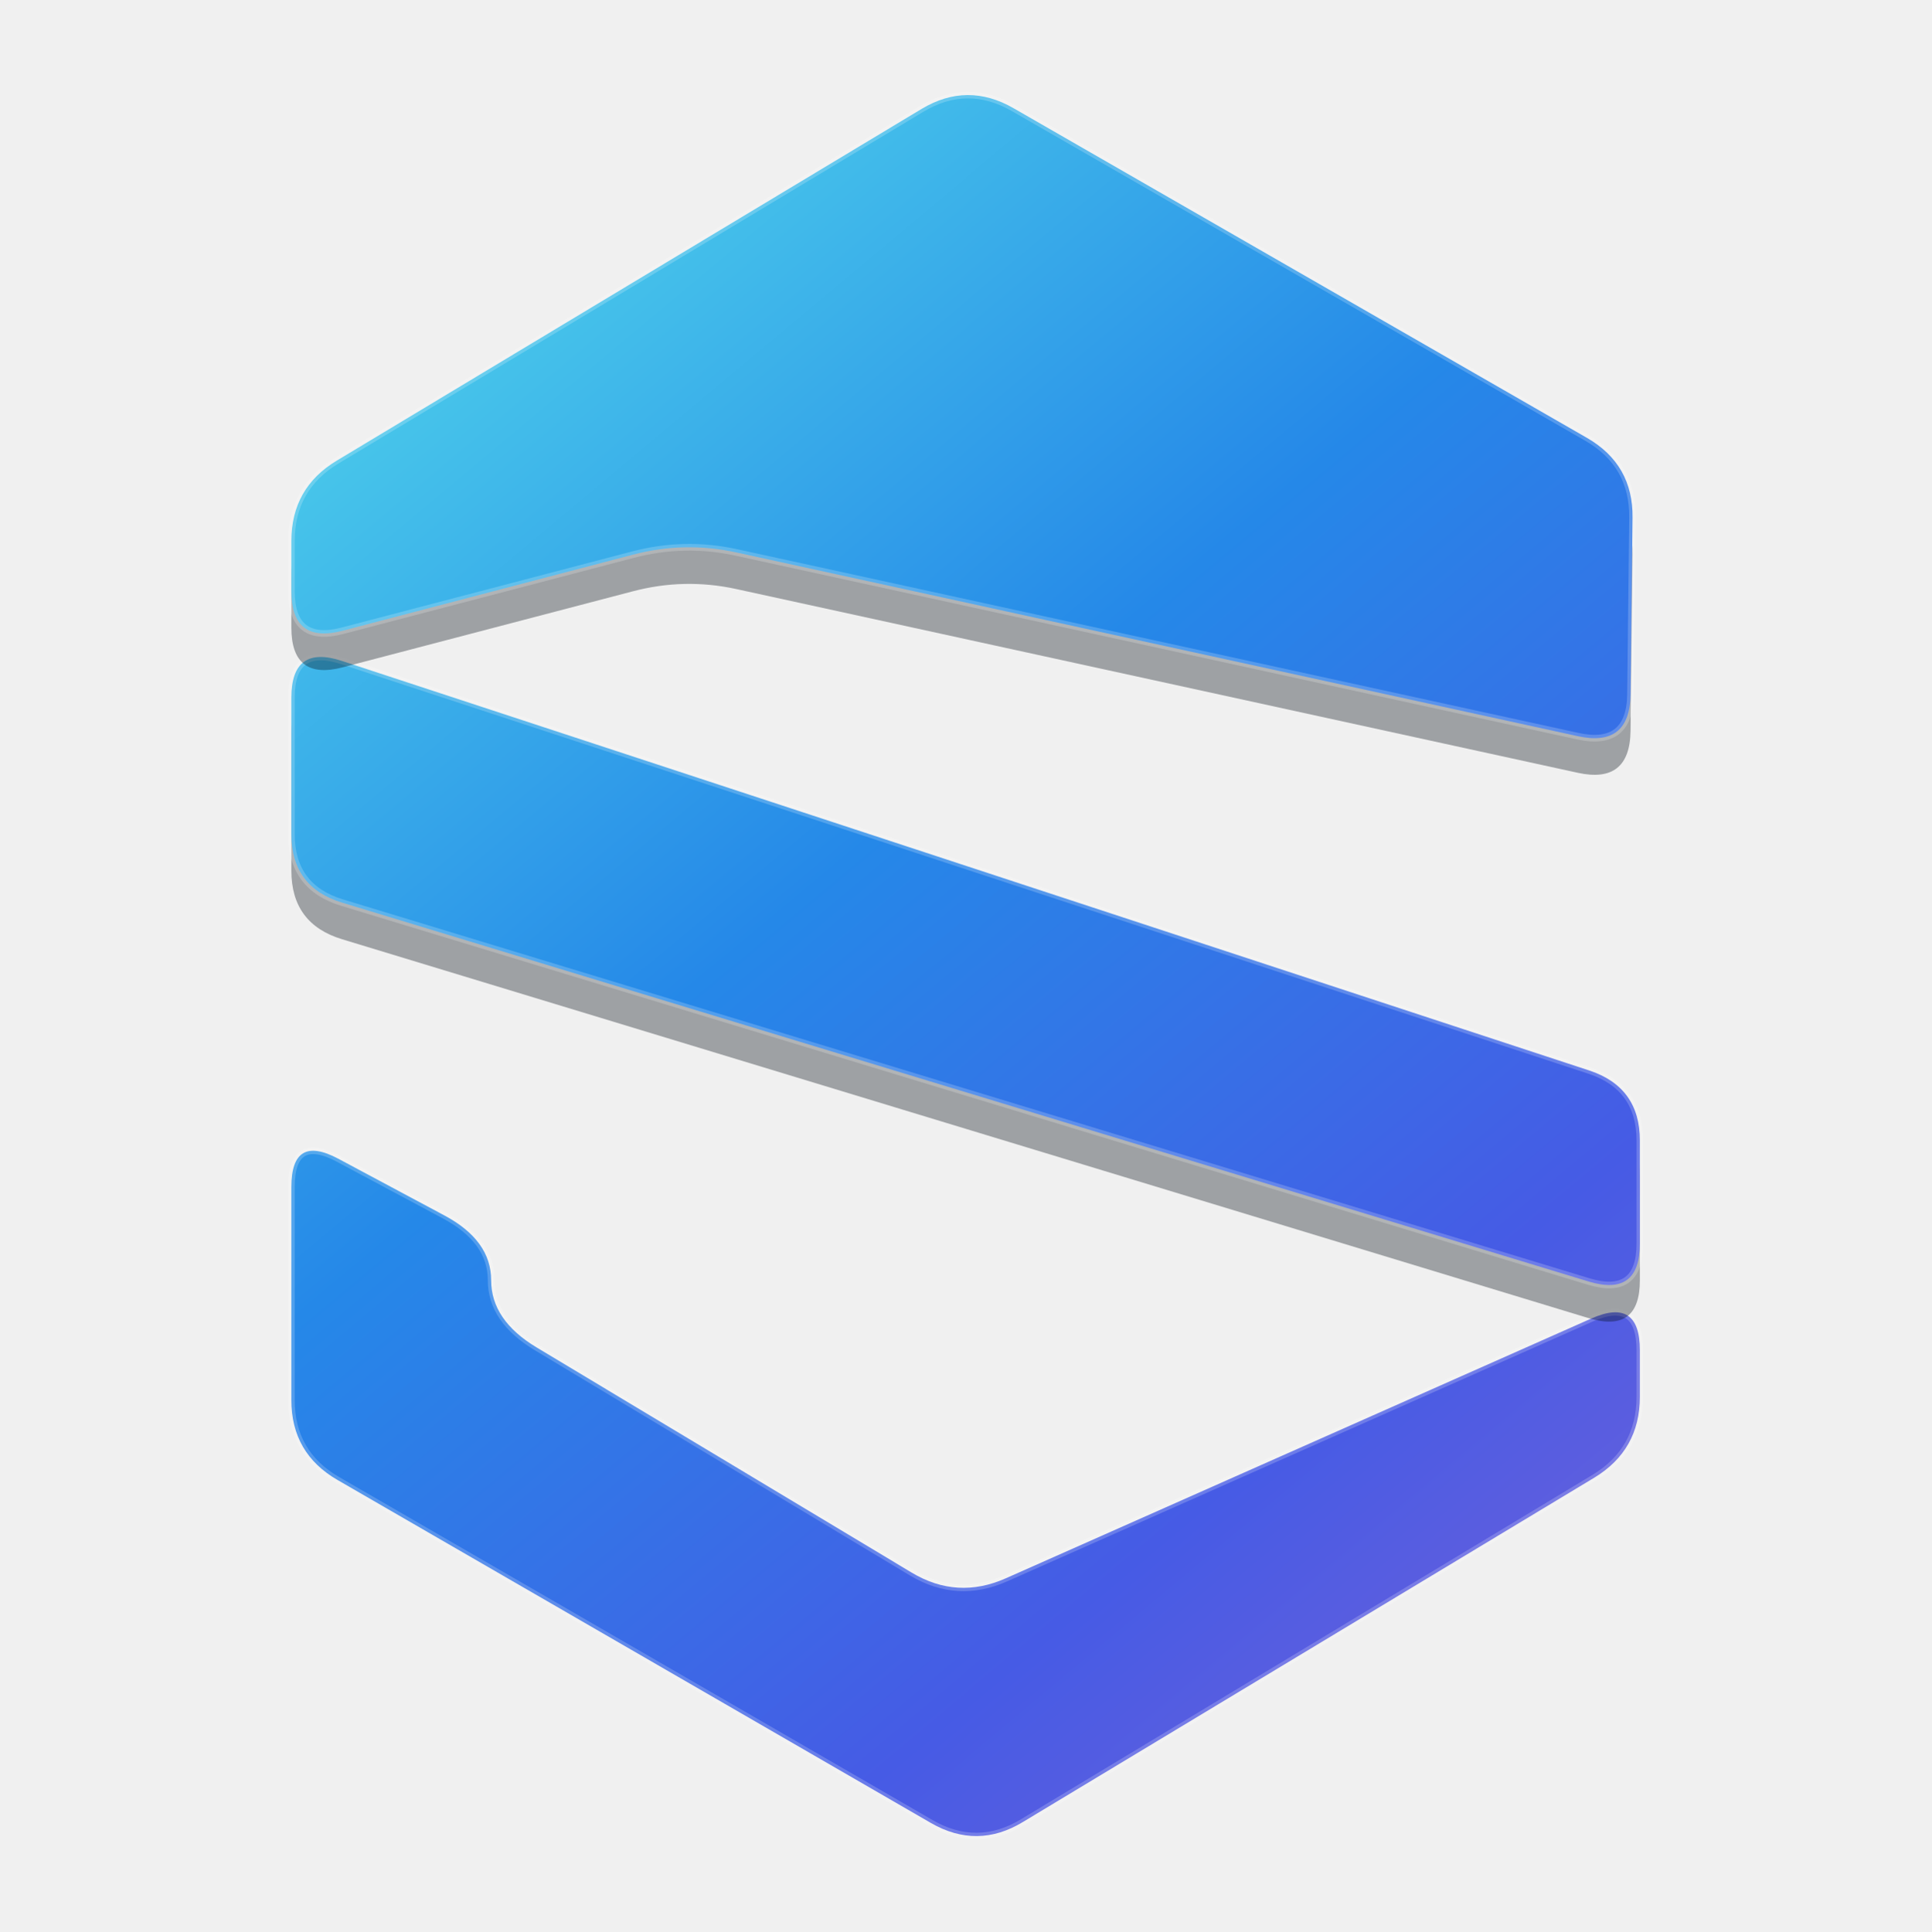
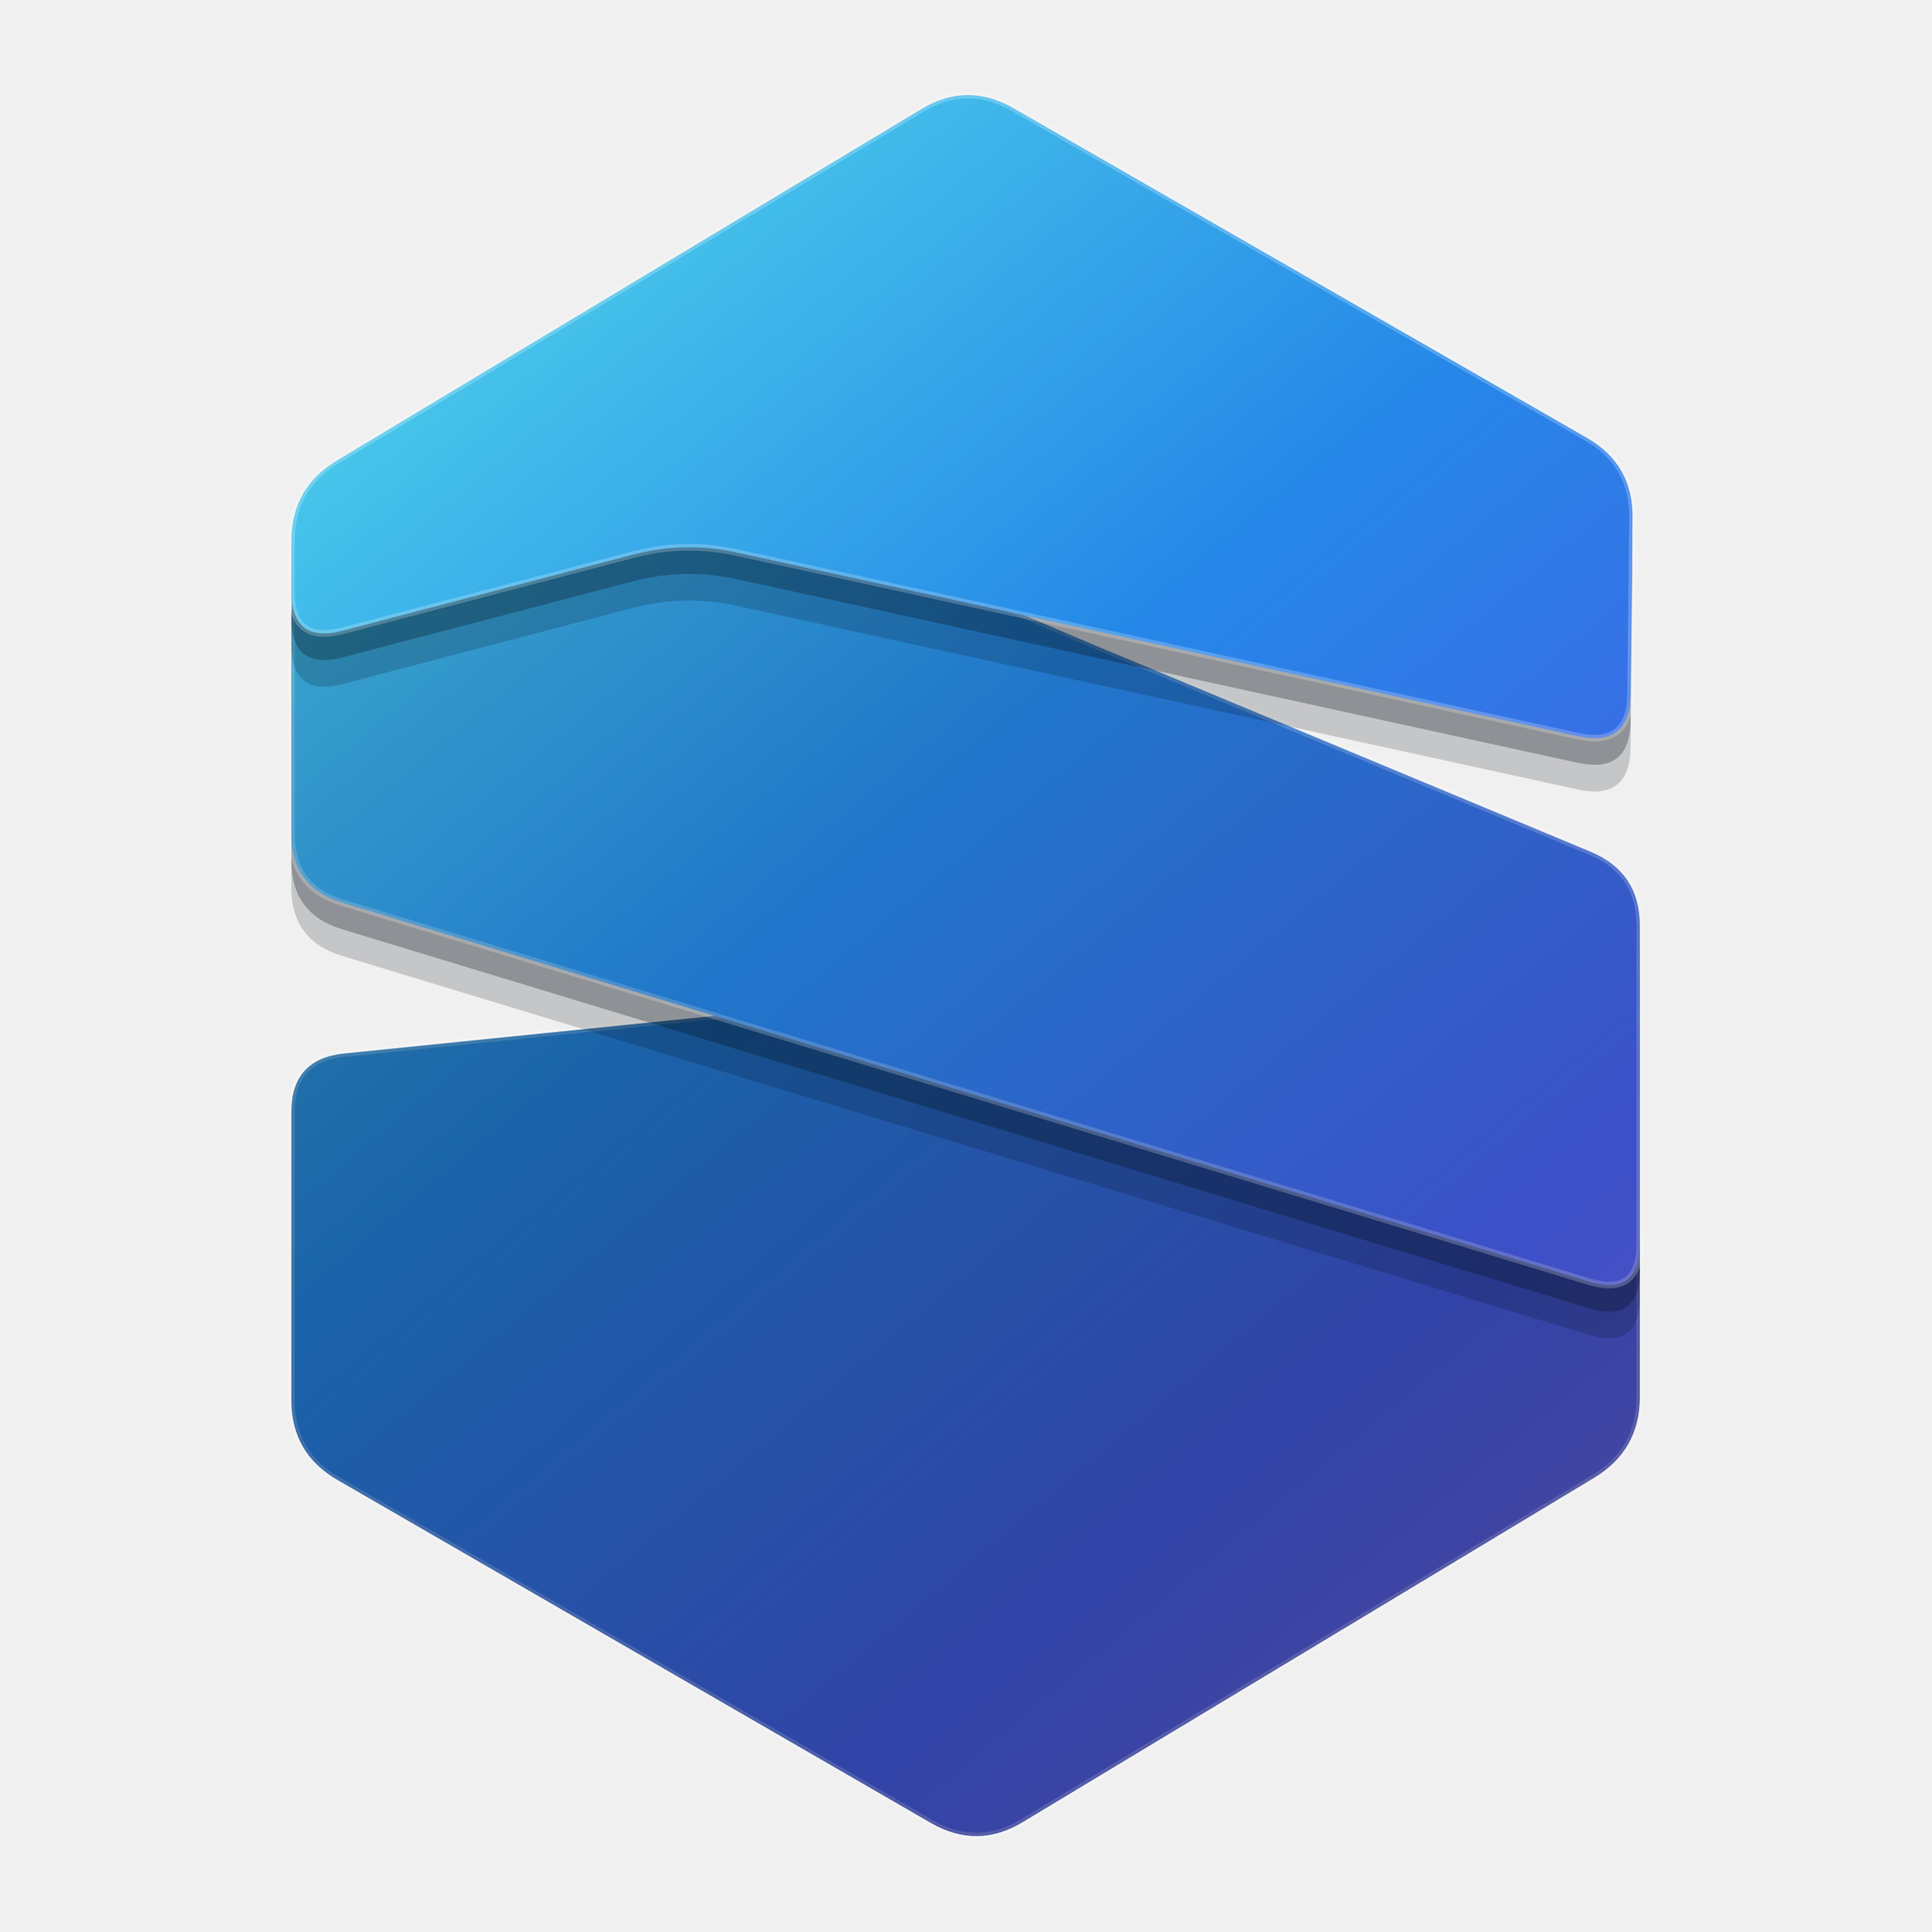
<svg xmlns="http://www.w3.org/2000/svg" viewBox="-15 0 580 580" role="img" aria-labelledby="title">
  <defs>
    <linearGradient id="sc-mark" x1="70" y1="50" x2="480" y2="540" gradientUnits="userSpaceOnUse">
      <stop offset="0" stop-color="#54DDEB" />
      <stop offset="0.42" stop-color="#2588E8" />
      <stop offset="0.76" stop-color="#465BE5" />
      <stop offset="1" stop-color="#7761D8" />
    </linearGradient>
  </defs>
-   <path d="M72.5 356.5 Q72.5 340.5 86.6 348 L118.4 365 Q132.5 372.5 132.5 384.5 L132.5 384.5 Q132.5 396.5 146.2 404.7 L258.8 472.3 Q272.5 480.5 287.1 474 L462.9 396 Q477.5 389.5 477.5 405.5 L477.5 419.5 Q477.5 435.5 463.8 443.8 L292.2 547.2 Q278.5 555.5 264.6 547.5 L86.4 444.5 Q72.5 436.5 72.5 420.5Z" fill="url(#sc-mark)" stroke="#FFFFFF" stroke-opacity="0.2" stroke-width="2" stroke-linejoin="round" />
-   <path d="M72.5 209.5 Q72.5 193.5 87.7 198.5 L462.3 321.5 Q477.5 326.5 477.5 342.5 L477.5 373.5 Q477.5 389.5 462.2 384.9 L87.8 271.1 Q72.5 266.5 72.5 250.5Z" fill="#020B14" fill-opacity="0.34" transform="translate(0 11)" />
-   <path d="M72.5 209.5 Q72.5 193.5 87.7 198.5 L462.3 321.5 Q477.5 326.5 477.5 342.5 L477.5 373.5 Q477.5 389.5 462.2 384.9 L87.8 271.1 Q72.5 266.5 72.5 250.5Z" fill="url(#sc-mark)" stroke="#FFFFFF" stroke-opacity="0.2" stroke-width="2" stroke-linejoin="round" />
-   <path d="M72.5 162.5 Q72.5 146.5 86.2 138.3 L261.8 32.7 Q275.5 24.5 289.4 32.5 L461.6 131.5 Q475.5 139.5 475.3 155.5 L474.7 208.5 Q474.5 224.5 458.9 221.1 L206.1 165.9 Q190.5 162.5 175 166.6 L88 189.4 Q72.5 193.5 72.5 177.5Z" fill="#020B14" fill-opacity="0.34" transform="translate(0 11)" />
-   <path d="M72.5 162.5 Q72.5 146.5 86.2 138.3 L261.8 32.7 Q275.5 24.5 289.4 32.5 L461.6 131.5 Q475.5 139.5 475.3 155.5 L474.7 208.5 Q474.5 224.5 458.9 221.1 L206.1 165.9 Q190.5 162.5 175 166.6 L88 189.4 Q72.5 193.5 72.5 177.5Z" fill="url(#sc-mark)" stroke="#FFFFFF" stroke-opacity="0.2" stroke-width="2" stroke-linejoin="round" />
+   <path d="M72.5 334 Q72.5 318 88.4 316.4 L234.1 301.6 Q250 300 265.5 303.9 L384.5 334.1 Q400 338 415.4 342.4 L462.1 355.6 Q477.5 360 477.5 376 L477.5 419.5 Q477.5 435.5 463.8 443.8 L292.2 547.2 Q278.5 555.5 264.6 547.5 L86.4 444.5 Q72.5 436.5 72.5 420.5Z" fill="url(#sc-mark)" stroke="#FFFFFF" stroke-opacity="0.22" stroke-width="2" stroke-linejoin="round" />
+   <path d="M72.5 334 Q72.5 318 88.4 316.4 L234.1 301.6 Q250 300 265.5 303.9 L384.5 334.1 Q400 338 415.4 342.4 L462.1 355.6 Q477.5 360 477.5 376 L477.5 419.5 Q477.5 435.5 463.8 443.8 L292.2 547.2 Q278.5 555.5 264.6 547.5 L86.4 444.5 Q72.5 436.5 72.5 420.5Z" fill="#020B14" fill-opacity="0.3" />
+   <path d="M72.5 186 Q72.5 170 88 166.1 L175 143.9 Q190.5 140 205.2 146.4 L285.3 181.6 Q300 188 314.8 194.2 L462.7 255.8 Q477.5 262 477.5 278 L477.5 373.5 Q477.5 389.5 462.2 384.9 L87.8 271.1 Q72.5 266.5 72.5 250.5Z" fill="#020B14" fill-opacity="0.28" transform="translate(0 8)" />
+   <path d="M72.5 186 Q72.5 170 88 166.1 L175 143.9 Q190.5 140 205.2 146.4 L285.3 181.6 Q300 188 314.8 194.2 L462.7 255.8 Q477.5 262 477.5 278 L477.5 373.5 Q477.5 389.5 462.2 384.9 L87.8 271.1 Q72.5 266.5 72.5 250.5Z" fill="#020B14" fill-opacity="0.18" transform="translate(0 16)" />
+   <path d="M72.5 186 Q72.5 170 88 166.1 L175 143.9 Q190.5 140 205.2 146.4 L285.3 181.6 Q300 188 314.8 194.2 L462.7 255.8 Q477.5 262 477.5 278 L477.5 373.5 Q477.5 389.5 462.2 384.9 L87.8 271.1 Q72.5 266.5 72.5 250.5Z" fill="url(#sc-mark)" stroke="#FFFFFF" stroke-opacity="0.22" stroke-width="2" stroke-linejoin="round" />
+   <path d="M72.5 186 Q72.5 170 88 166.1 L175 143.9 Q190.5 140 205.2 146.4 L285.3 181.6 Q300 188 314.8 194.2 L462.7 255.8 Q477.5 262 477.5 278 L477.5 373.5 Q477.5 389.5 462.2 384.9 L87.8 271.1 Q72.5 266.5 72.5 250.5Z" fill="#020B14" fill-opacity="0.14" />
+   <path d="M72.5 162.5 Q72.5 146.5 86.2 138.3 L261.8 32.7 Q275.5 24.5 289.4 32.5 L461.6 131.5 Q475.5 139.5 475.3 155.5 L474.7 208.5 Q474.5 224.5 458.9 221.1 L206.1 165.9 Q190.5 162.5 175 166.6 L88 189.4 Q72.5 193.5 72.5 177.5Z" fill="#020B14" fill-opacity="0.28" transform="translate(0 8)" />
+   <path d="M72.5 162.5 Q72.5 146.5 86.2 138.3 L261.8 32.7 Q275.5 24.5 289.4 32.5 L461.6 131.5 Q475.5 139.5 475.3 155.5 L474.7 208.5 Q474.5 224.5 458.9 221.1 L206.1 165.9 Q190.5 162.5 175 166.6 L88 189.4 Q72.5 193.5 72.5 177.5Z" fill="#020B14" fill-opacity="0.18" transform="translate(0 16)" />
+   <path d="M72.5 162.5 Q72.5 146.5 86.2 138.3 L261.8 32.7 Q275.5 24.5 289.4 32.5 L461.6 131.5 Q475.5 139.5 475.3 155.5 L474.7 208.5 Q474.5 224.5 458.9 221.1 L206.1 165.9 Q190.5 162.5 175 166.6 L88 189.4 Q72.5 193.5 72.5 177.5Z" fill="url(#sc-mark)" stroke="#FFFFFF" stroke-opacity="0.22" stroke-width="2" stroke-linejoin="round" />
</svg>
